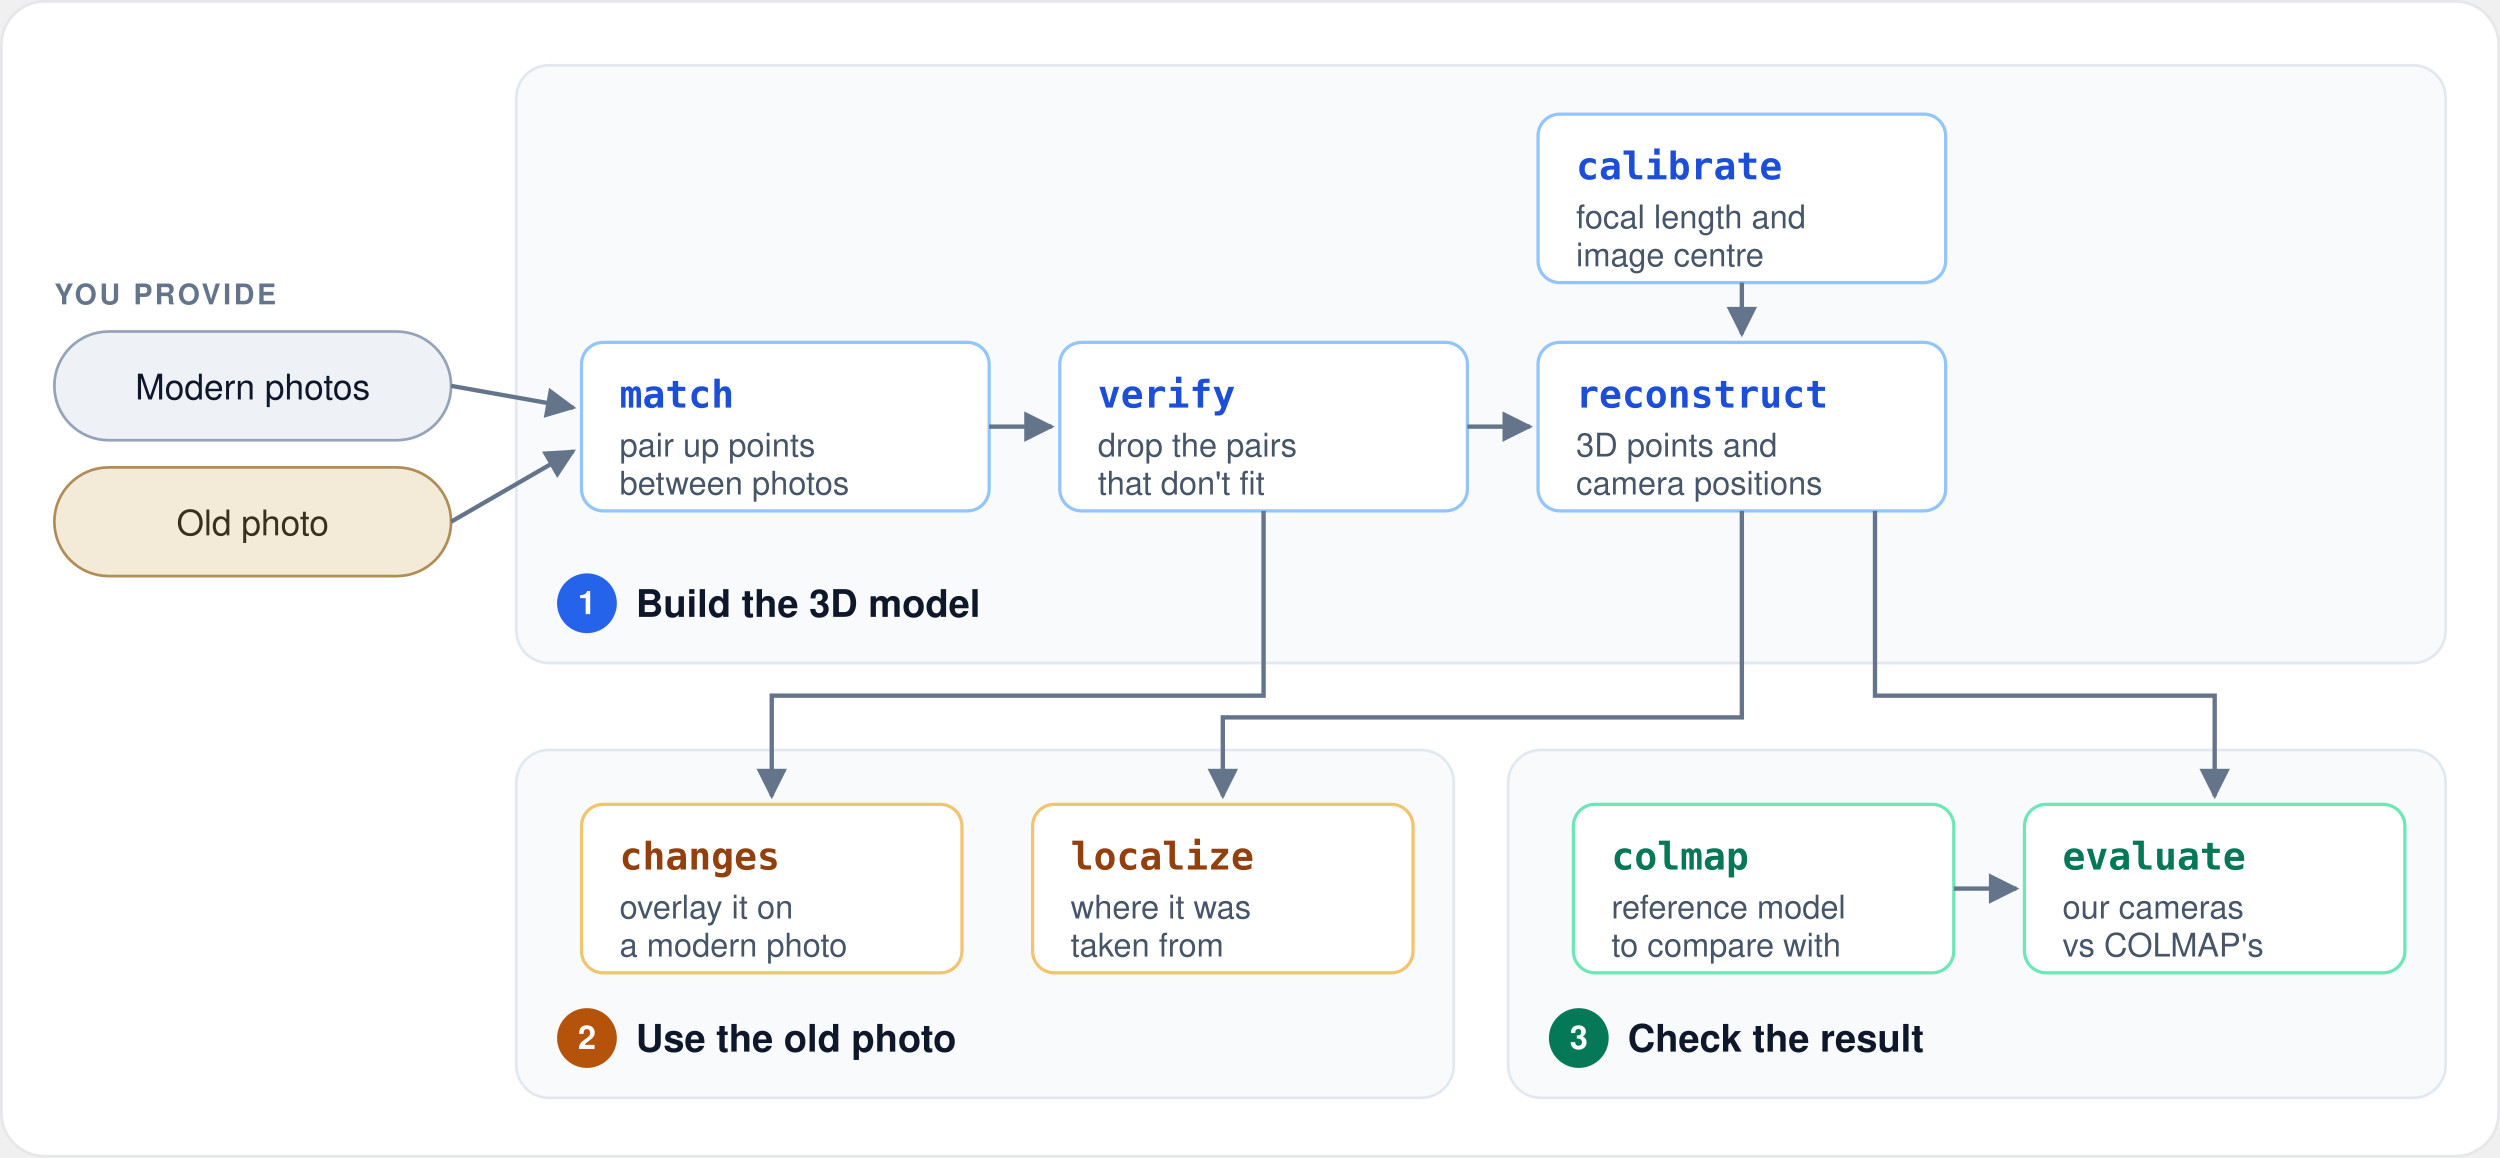
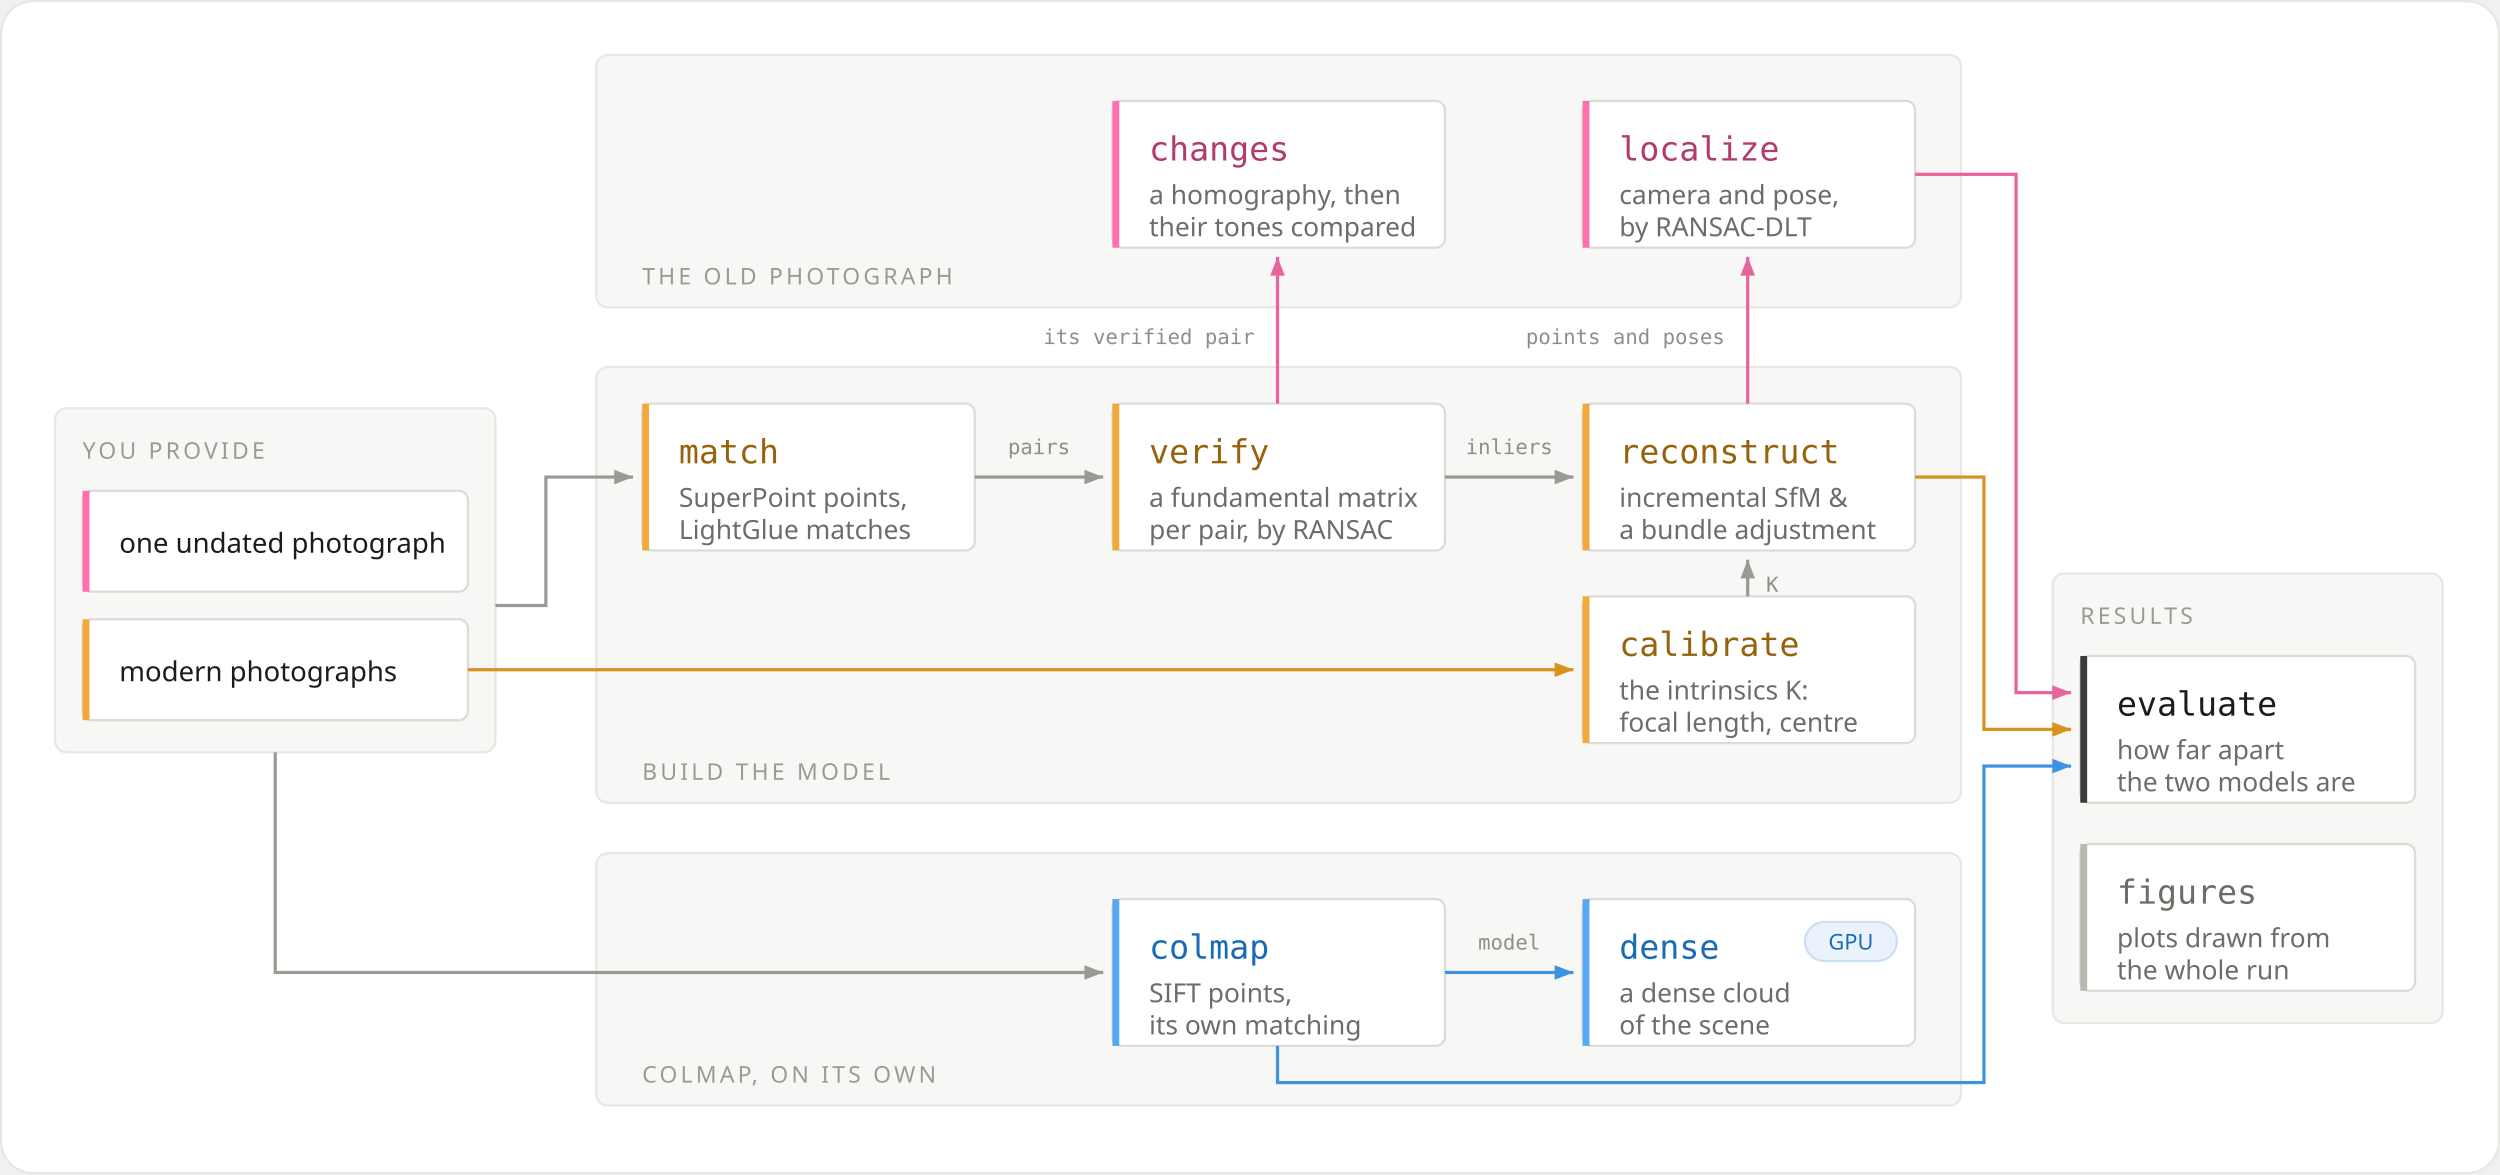
- <svg xmlns="http://www.w3.org/2000/svg" viewBox="0 0 920 426" width="920" height="426" font-family="-apple-system, 'Segoe UI', Helvetica, Arial, sans-serif">
+ <svg xmlns="http://www.w3.org/2000/svg" viewBox="0 0 1090 512" width="1090" height="512">
  <defs>
-     <marker id="arrow" viewBox="0 0 10 10" refX="9" refY="5" markerWidth="7" markerHeight="7" orient="auto-start-reverse">
-       <path d="M0,0 L10,5 L0,10 z" fill="#64748b" />
+     <marker id="a" viewBox="0 0 10 10" refX="9" refY="5" markerWidth="6.5" markerHeight="6.5" orient="auto-start-reverse">
+       <path d="M0,1.5 L9,5 L0,8.5 z" fill="#9a9a94" />
+     </marker>
+     <marker id="p" viewBox="0 0 10 10" refX="9" refY="5" markerWidth="6.5" markerHeight="6.5" orient="auto-start-reverse">
+       <path d="M0,1.5 L9,5 L0,8.5 z" fill="#e8629b" />
+     </marker>
+     <marker id="m" viewBox="0 0 10 10" refX="9" refY="5" markerWidth="6.5" markerHeight="6.5" orient="auto-start-reverse">
+       <path d="M0,1.5 L9,5 L0,8.5 z" fill="#d9911f" />
+     </marker>
+     <marker id="c" viewBox="0 0 10 10" refX="9" refY="5" markerWidth="6.5" markerHeight="6.5" orient="auto-start-reverse">
+       <path d="M0,1.5 L9,5 L0,8.5 z" fill="#3f92e0" />
    </marker>
    <style>
-       .panel { fill: #f8fafc; stroke: #e2e8f0; }
-       .card { fill: #ffffff; stroke-width: 1.2; }
-       .name { font-family: ui-monospace, 'SF Mono', Menlo, Consolas, monospace; font-size: 14px; font-weight: 600; }
-       .desc { font-size: 12px; fill: #475569; }
-       .title { font-size: 14px; font-weight: 600; fill: #0f172a; }
-       .badge { font-size: 12px; font-weight: 700; fill: #ffffff; text-anchor: middle; }
-       .flow { fill: none; stroke: #64748b; stroke-width: 1.6; marker-end: url(#arrow); }
-       .b1 { stroke: #93c5fd; } .n1 { fill: #1d4ed8; }
-       .b2 { stroke: #f2c46d; } .n2 { fill: #92400e; }
-       .b3 { stroke: #6ee7b7; } .n3 { fill: #047857; }
+       text { font-family: "IBM Plex Sans", ui-sans-serif, system-ui, sans-serif; }
+       .lane { fill: #f7f7f5; stroke: #e7e7e3; }
+       .card { fill: #ffffff; stroke: #dcdcd7; }
+       .cmd  { font-family: "Roboto Mono", ui-monospace, monospace; font-size: 14.5px; }
+       .what { font-size: 11.5px; fill: #6d6d68; }
+       .tag  { font-size: 10px; fill: #9a9a94; letter-spacing: 1.4px; }
+       .flow { fill: none; stroke: #9a9a94; stroke-width: 1.4; marker-end: url(#a); }
+       .old  { fill: none; stroke: #e8629b; stroke-width: 1.4; marker-end: url(#p); }
+       .mod  { fill: none; stroke: #d9911f; stroke-width: 1.4; marker-end: url(#m); }
+       .col  { fill: none; stroke: #3f92e0; stroke-width: 1.4; marker-end: url(#c); }
+       .hint { font-family: "Roboto Mono", ui-monospace, monospace; font-size: 9px; fill: #8e8e88; }
+       .give { font-size: 12px; fill: #1b1b1a; }
    </style>
  </defs>
-   <rect x="0.5" y="0.5" width="919" height="425" rx="16" fill="#ffffff" stroke="#e5e7eb" />
-   <text x="20" y="112" font-size="10.5" letter-spacing="1" fill="#64748b" font-weight="600">YOU PROVIDE</text>
-   <rect x="20" y="122" width="146" height="40" rx="20" fill="#eef2f7" stroke="#94a3b8" />
-   <text x="93" y="147" font-size="13" fill="#0f172a" text-anchor="middle">Modern photos</text>
-   <rect x="20" y="172" width="146" height="40" rx="20" fill="#f3ead8" stroke="#b08d57" />
-   <text x="93" y="197" font-size="13" fill="#3b2f1e" text-anchor="middle">Old photo</text>
-   <rect class="panel" x="190" y="24" width="710" height="220" rx="12" />
-   <circle cx="216" cy="222" r="11" fill="#2563eb" />
-   <text class="badge" x="216" y="226">1</text>
-   <text class="title" x="234" y="227">Build the 3D model</text>
-   <rect class="card b1" x="566" y="42" width="150" height="62" rx="8" />
-   <text class="name n1" x="580" y="66">calibrate</text>
-   <text class="desc" x="580" y="84">focal length and</text>
-   <text class="desc" x="580" y="98">image centre</text>
-   <rect class="card b1" x="214" y="126" width="150" height="62" rx="8" />
-   <text class="name n1" x="228" y="150">match</text>
-   <text class="desc" x="228" y="168">pair up points</text>
-   <text class="desc" x="228" y="182">between photos</text>
-   <rect class="card b1" x="390" y="126" width="150" height="62" rx="8" />
-   <text class="name n1" x="404" y="150">verify</text>
-   <text class="desc" x="404" y="168">drop the pairs</text>
-   <text class="desc" x="404" y="182">that don't fit</text>
-   <rect class="card b1" x="566" y="126" width="150" height="62" rx="8" />
-   <text class="name n1" x="580" y="150">reconstruct</text>
-   <text class="desc" x="580" y="168">3D points and</text>
-   <text class="desc" x="580" y="182">camera positions</text>
-   <rect class="panel" x="190" y="276" width="345" height="128" rx="12" />
-   <circle cx="216" cy="382" r="11" fill="#b45309" />
-   <text class="badge" x="216" y="386">2</text>
-   <text class="title" x="234" y="387">Use the old photo</text>
-   <rect class="card b2" x="214" y="296" width="140" height="62" rx="8" />
-   <text class="name n2" x="228" y="320">changes</text>
-   <text class="desc" x="228" y="338">overlay it on</text>
-   <text class="desc" x="228" y="352">a modern photo</text>
-   <rect class="card b2" x="380" y="296" width="140" height="62" rx="8" />
-   <text class="name n2" x="394" y="320">localize</text>
-   <text class="desc" x="394" y="338">where it was</text>
-   <text class="desc" x="394" y="352">taken from</text>
-   <rect class="panel" x="555" y="276" width="345" height="128" rx="12" />
-   <circle cx="581" cy="382" r="11" fill="#047857" />
-   <text class="badge" x="581" y="386">3</text>
-   <text class="title" x="599" y="387">Check the result</text>
-   <rect class="card b3" x="579" y="296" width="140" height="62" rx="8" />
-   <text class="name n3" x="593" y="320">colmap</text>
-   <text class="desc" x="593" y="338">reference model</text>
-   <text class="desc" x="593" y="352">to compare with</text>
-   <rect class="card b3" x="745" y="296" width="140" height="62" rx="8" />
-   <text class="name n3" x="759" y="320">evaluate</text>
-   <text class="desc" x="759" y="338">our cameras</text>
-   <text class="desc" x="759" y="352">vs COLMAP's</text>
-   <path class="flow" d="M166,142 L211,150" />
-   <path class="flow" d="M166,192 L211,166" />
-   <path class="flow" d="M364,157 H387" />
-   <path class="flow" d="M540,157 H563" />
-   <path class="flow" d="M641,104 V123" />
-   <path class="flow" d="M465,188 V256 H284 V293" />
-   <path class="flow" d="M641,188 V264 H450 V293" />
-   <path class="flow" d="M690,188 V256 H815 V293" />
-   <path class="flow" d="M719,327 H742" />
+   <rect x="0.5" y="0.5" width="1089" height="511" rx="14" fill="#ffffff" stroke="#e7e7e3" />
+   <rect class="lane" x="260" y="24" width="595" height="110" rx="5" />
+   <text class="tag" x="280" y="124">THE OLD PHOTOGRAPH</text>
+   <rect class="card" x="485" y="44" width="145" height="64" rx="4" />
+   <rect x="485" y="44" width="3" height="64" fill="#ff6fae" />
+   <text class="cmd" x="501" y="70" fill="#b23a6c">changes</text>
+   <text class="what" x="501" y="89">a homography, then</text>
+   <text class="what" x="501" y="103">their tones compared</text>
+   <rect class="card" x="690" y="44" width="145" height="64" rx="4" />
+   <rect x="690" y="44" width="3" height="64" fill="#ff6fae" />
+   <text class="cmd" x="706" y="70" fill="#b23a6c">localize</text>
+   <text class="what" x="706" y="89">camera and pose,</text>
+   <text class="what" x="706" y="103">by RANSAC-DLT</text>
+   <rect class="lane" x="260" y="160" width="595" height="190" rx="5" />
+   <text class="tag" x="280" y="340">BUILD THE MODEL</text>
+   <rect class="card" x="280" y="176" width="145" height="64" rx="4" />
+   <rect x="280" y="176" width="3" height="64" fill="#f2a93b" />
+   <text class="cmd" x="296" y="202" fill="#96620c">match</text>
+   <text class="what" x="296" y="221">SuperPoint points,</text>
+   <text class="what" x="296" y="235">LightGlue matches</text>
+   <rect class="card" x="485" y="176" width="145" height="64" rx="4" />
+   <rect x="485" y="176" width="3" height="64" fill="#f2a93b" />
+   <text class="cmd" x="501" y="202" fill="#96620c">verify</text>
+   <text class="what" x="501" y="221">a fundamental matrix</text>
+   <text class="what" x="501" y="235">per pair, by RANSAC</text>
+   <rect class="card" x="690" y="176" width="145" height="64" rx="4" />
+   <rect x="690" y="176" width="3" height="64" fill="#f2a93b" />
+   <text class="cmd" x="706" y="202" fill="#96620c">reconstruct</text>
+   <text class="what" x="706" y="221">incremental SfM &amp;</text>
+   <text class="what" x="706" y="235">a bundle adjustment</text>
+   <rect class="card" x="690" y="260" width="145" height="64" rx="4" />
+   <rect x="690" y="260" width="3" height="64" fill="#f2a93b" />
+   <text class="cmd" x="706" y="286" fill="#96620c">calibrate</text>
+   <text class="what" x="706" y="305">the intrinsics K:</text>
+   <text class="what" x="706" y="319">focal length, centre</text>
+   <rect class="lane" x="260" y="372" width="595" height="110" rx="5" />
+   <text class="tag" x="280" y="472">COLMAP, ON ITS OWN</text>
+   <rect class="card" x="485" y="392" width="145" height="64" rx="4" />
+   <rect x="485" y="392" width="3" height="64" fill="#56a8f5" />
+   <text class="cmd" x="501" y="418" fill="#1a6bb5">colmap</text>
+   <text class="what" x="501" y="437">SIFT points,</text>
+   <text class="what" x="501" y="451">its own matching</text>
+   <rect class="card" x="690" y="392" width="145" height="64" rx="4" />
+   <rect x="690" y="392" width="3" height="64" fill="#56a8f5" />
+   <text class="cmd" x="706" y="418" fill="#1a6bb5">dense</text>
+   <rect x="787" y="402" width="40" height="17" rx="8.5" fill="#eaf3fc" stroke="#cadff5" />
+   <text x="807" y="414" text-anchor="middle" font-size="9.5" fill="#1a6bb5" font-family="'Roboto Mono', ui-monospace, monospace">GPU</text>
+   <text class="what" x="706" y="437">a dense cloud</text>
+   <text class="what" x="706" y="451">of the scene</text>
+   <rect class="lane" x="24" y="178" width="192" height="150" rx="5" />
+   <text class="tag" x="36" y="200">YOU PROVIDE</text>
+   <rect class="card" x="36" y="214" width="168" height="44" rx="4" />
+   <rect x="36" y="214" width="3" height="44" fill="#ff6fae" />
+   <text class="give" x="52" y="241">one undated photograph</text>
+   <rect class="card" x="36" y="270" width="168" height="44" rx="4" />
+   <rect x="36" y="270" width="3" height="44" fill="#f2a93b" />
+   <text class="give" x="52" y="297">modern photographs</text>
+   <rect class="lane" x="895" y="250" width="170" height="196" rx="5" />
+   <text class="tag" x="907" y="272">RESULTS</text>
+   <rect class="card" x="907" y="286" width="146" height="64" rx="4" />
+   <rect x="907" y="286" width="3" height="64" fill="#3b3b38" />
+   <text class="cmd" x="923" y="312" fill="#1b1b1a">evaluate</text>
+   <text class="what" x="923" y="331">how far apart</text>
+   <text class="what" x="923" y="345">the two models are</text>
+   <rect class="card" x="907" y="368" width="146" height="64" rx="4" />
+   <rect x="907" y="368" width="3" height="64" fill="#b9b9b3" />
+   <text class="cmd" x="923" y="394" fill="#6d6d68">figures</text>
+   <text class="what" x="923" y="413">plots drawn from</text>
+   <text class="what" x="923" y="427">the whole run</text>
+   <path class="flow" d="M216,264 H238 V208 H276" />
+   <path class="mod" d="M204,292 H686" />
+   <path class="flow" d="M120,328 V424 H481" />
+   <path class="flow" d="M425,208 H481" />
+   <text class="hint" x="453" y="198" text-anchor="middle">pairs</text>
+   <path class="flow" d="M630,208 H686" />
+   <text class="hint" x="658" y="198" text-anchor="middle">inliers</text>
+   <path class="flow" d="M762,260 V244" />
+   <text class="hint" x="770" y="258">K</text>
+   <path class="old" d="M557,176 V112" />
+   <text class="hint" x="547" y="150" text-anchor="end">its verified pair</text>
+   <path class="old" d="M762,176 V112" />
+   <text class="hint" x="752" y="150" text-anchor="end">points and poses</text>
+   <path class="col" d="M630,424 H686" />
+   <text class="hint" x="658" y="414" text-anchor="middle">model</text>
+   <path class="old" d="M835,76 H879 V302 H903" />
+   <path class="mod" d="M835,208 H865 V318 H903" />
+   <path class="col" d="M557,456 V472 H865 V334 H903" />
</svg>
